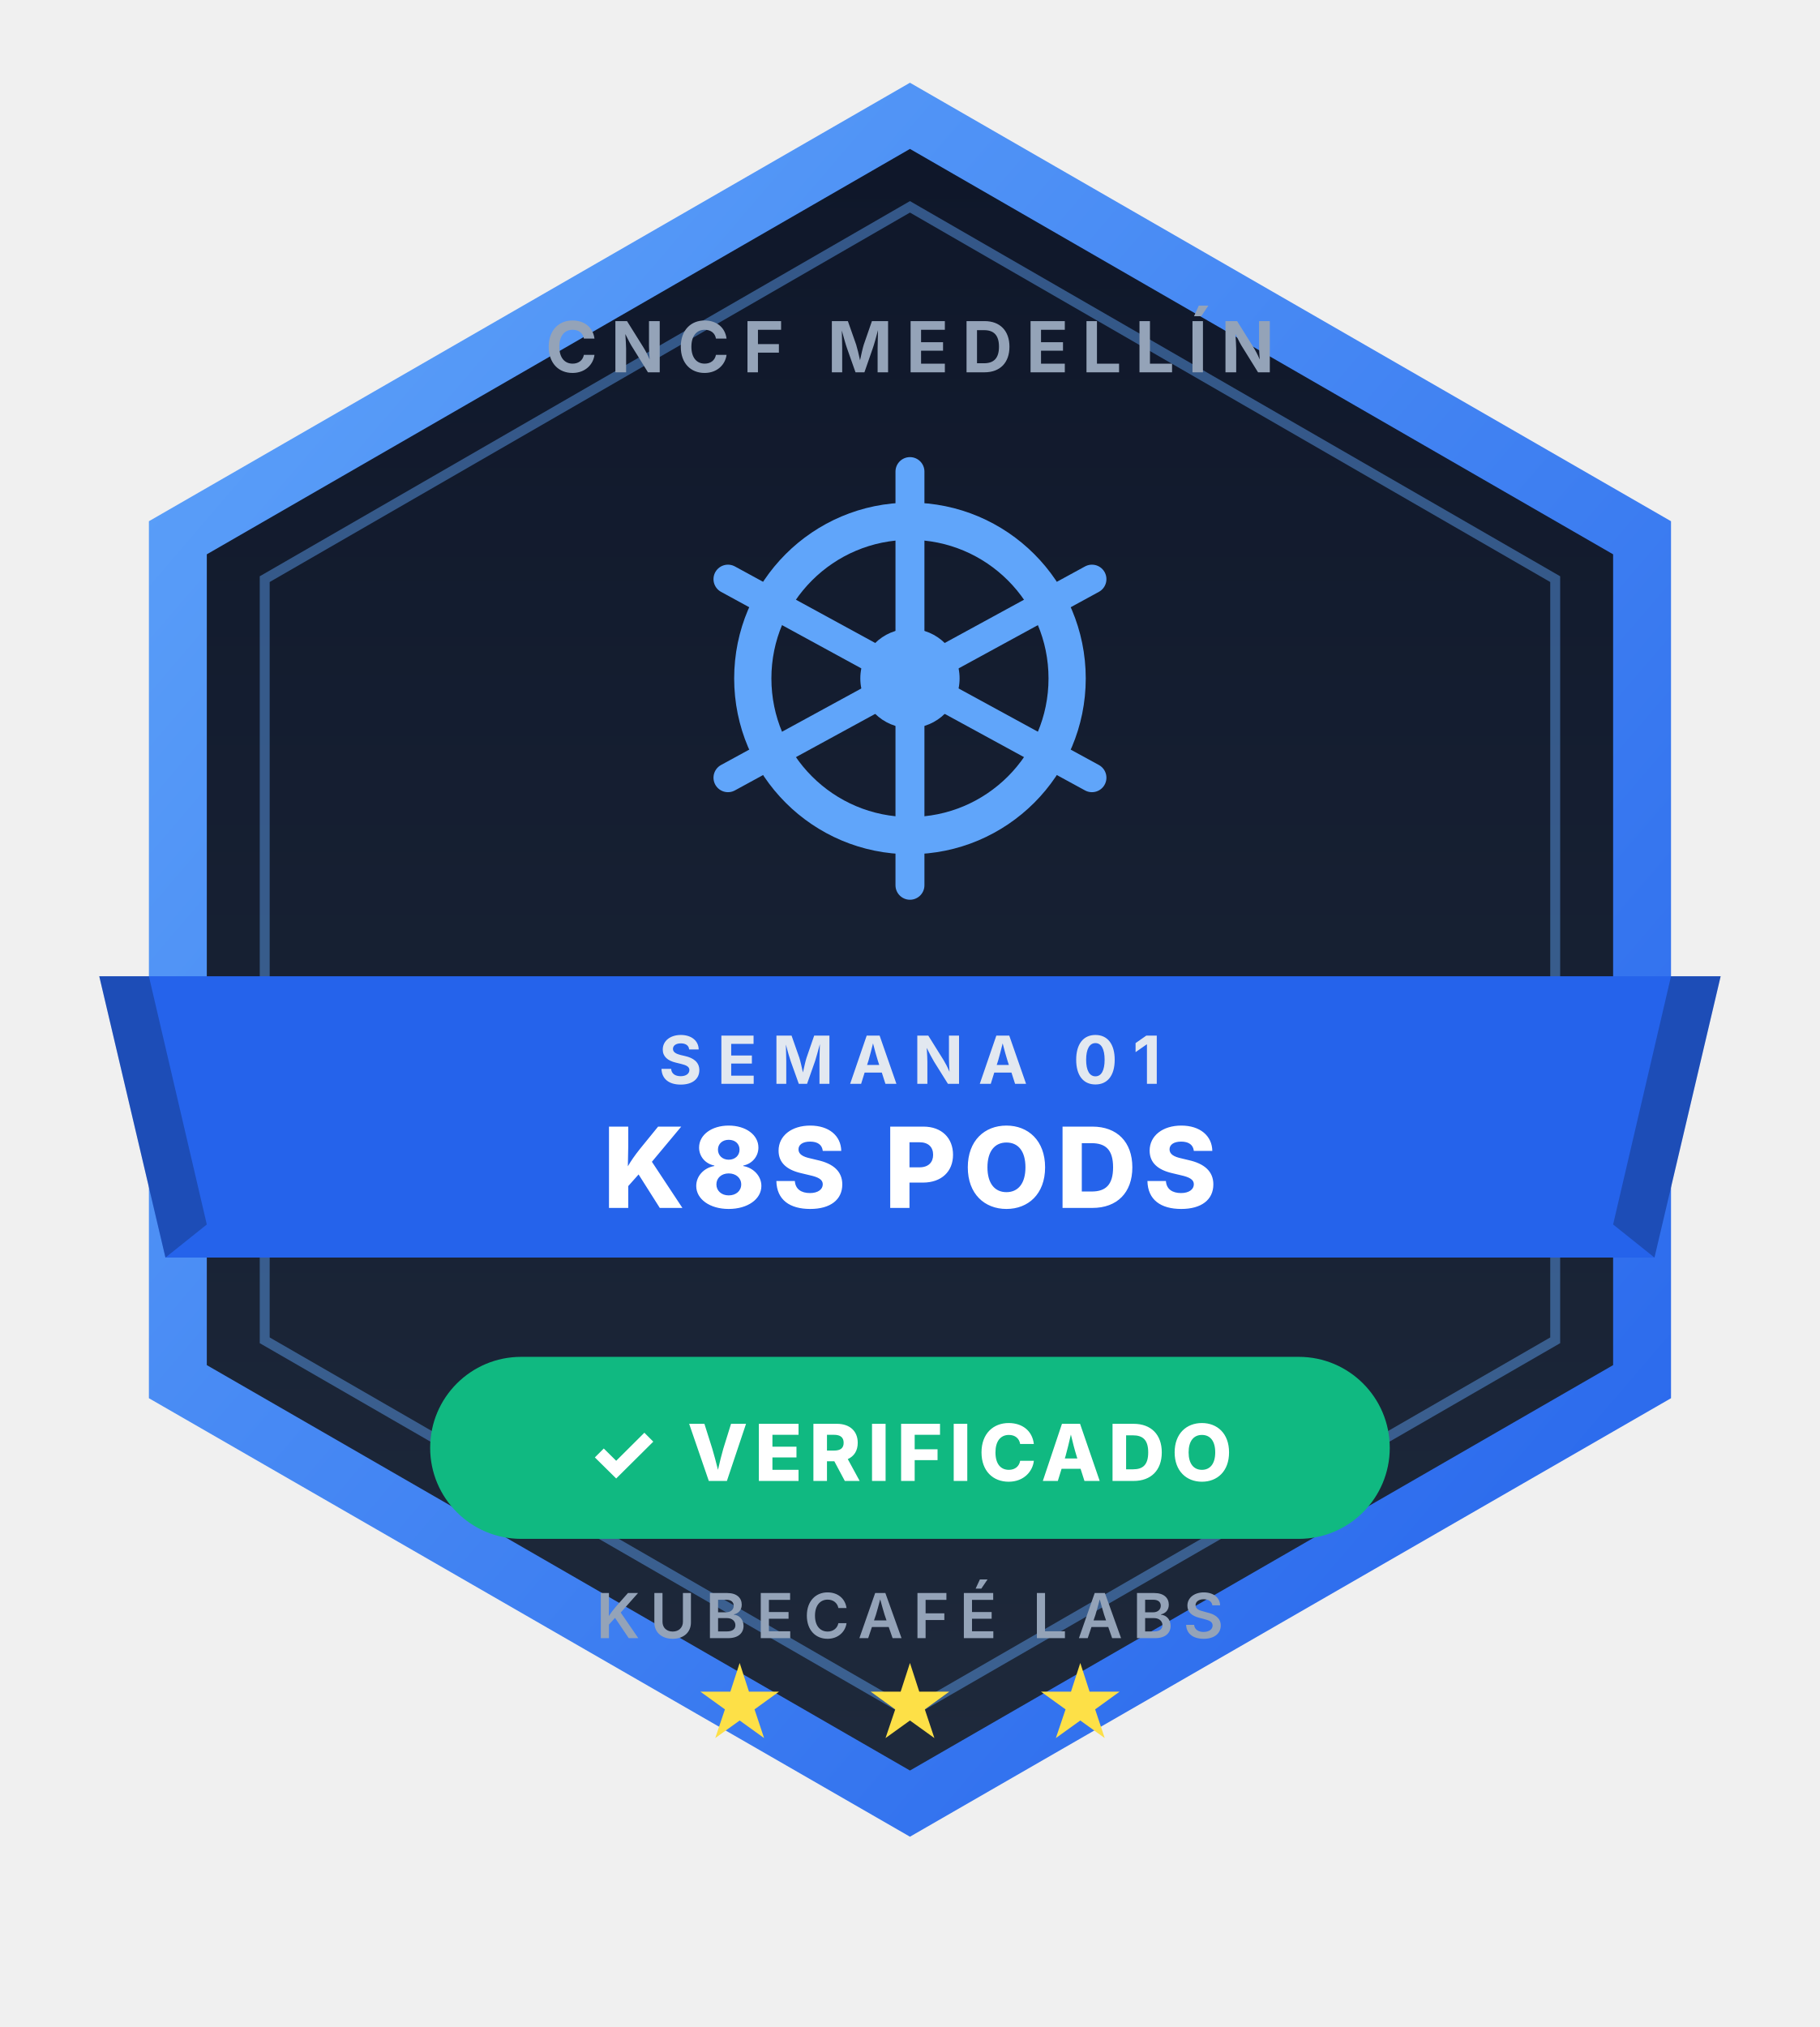
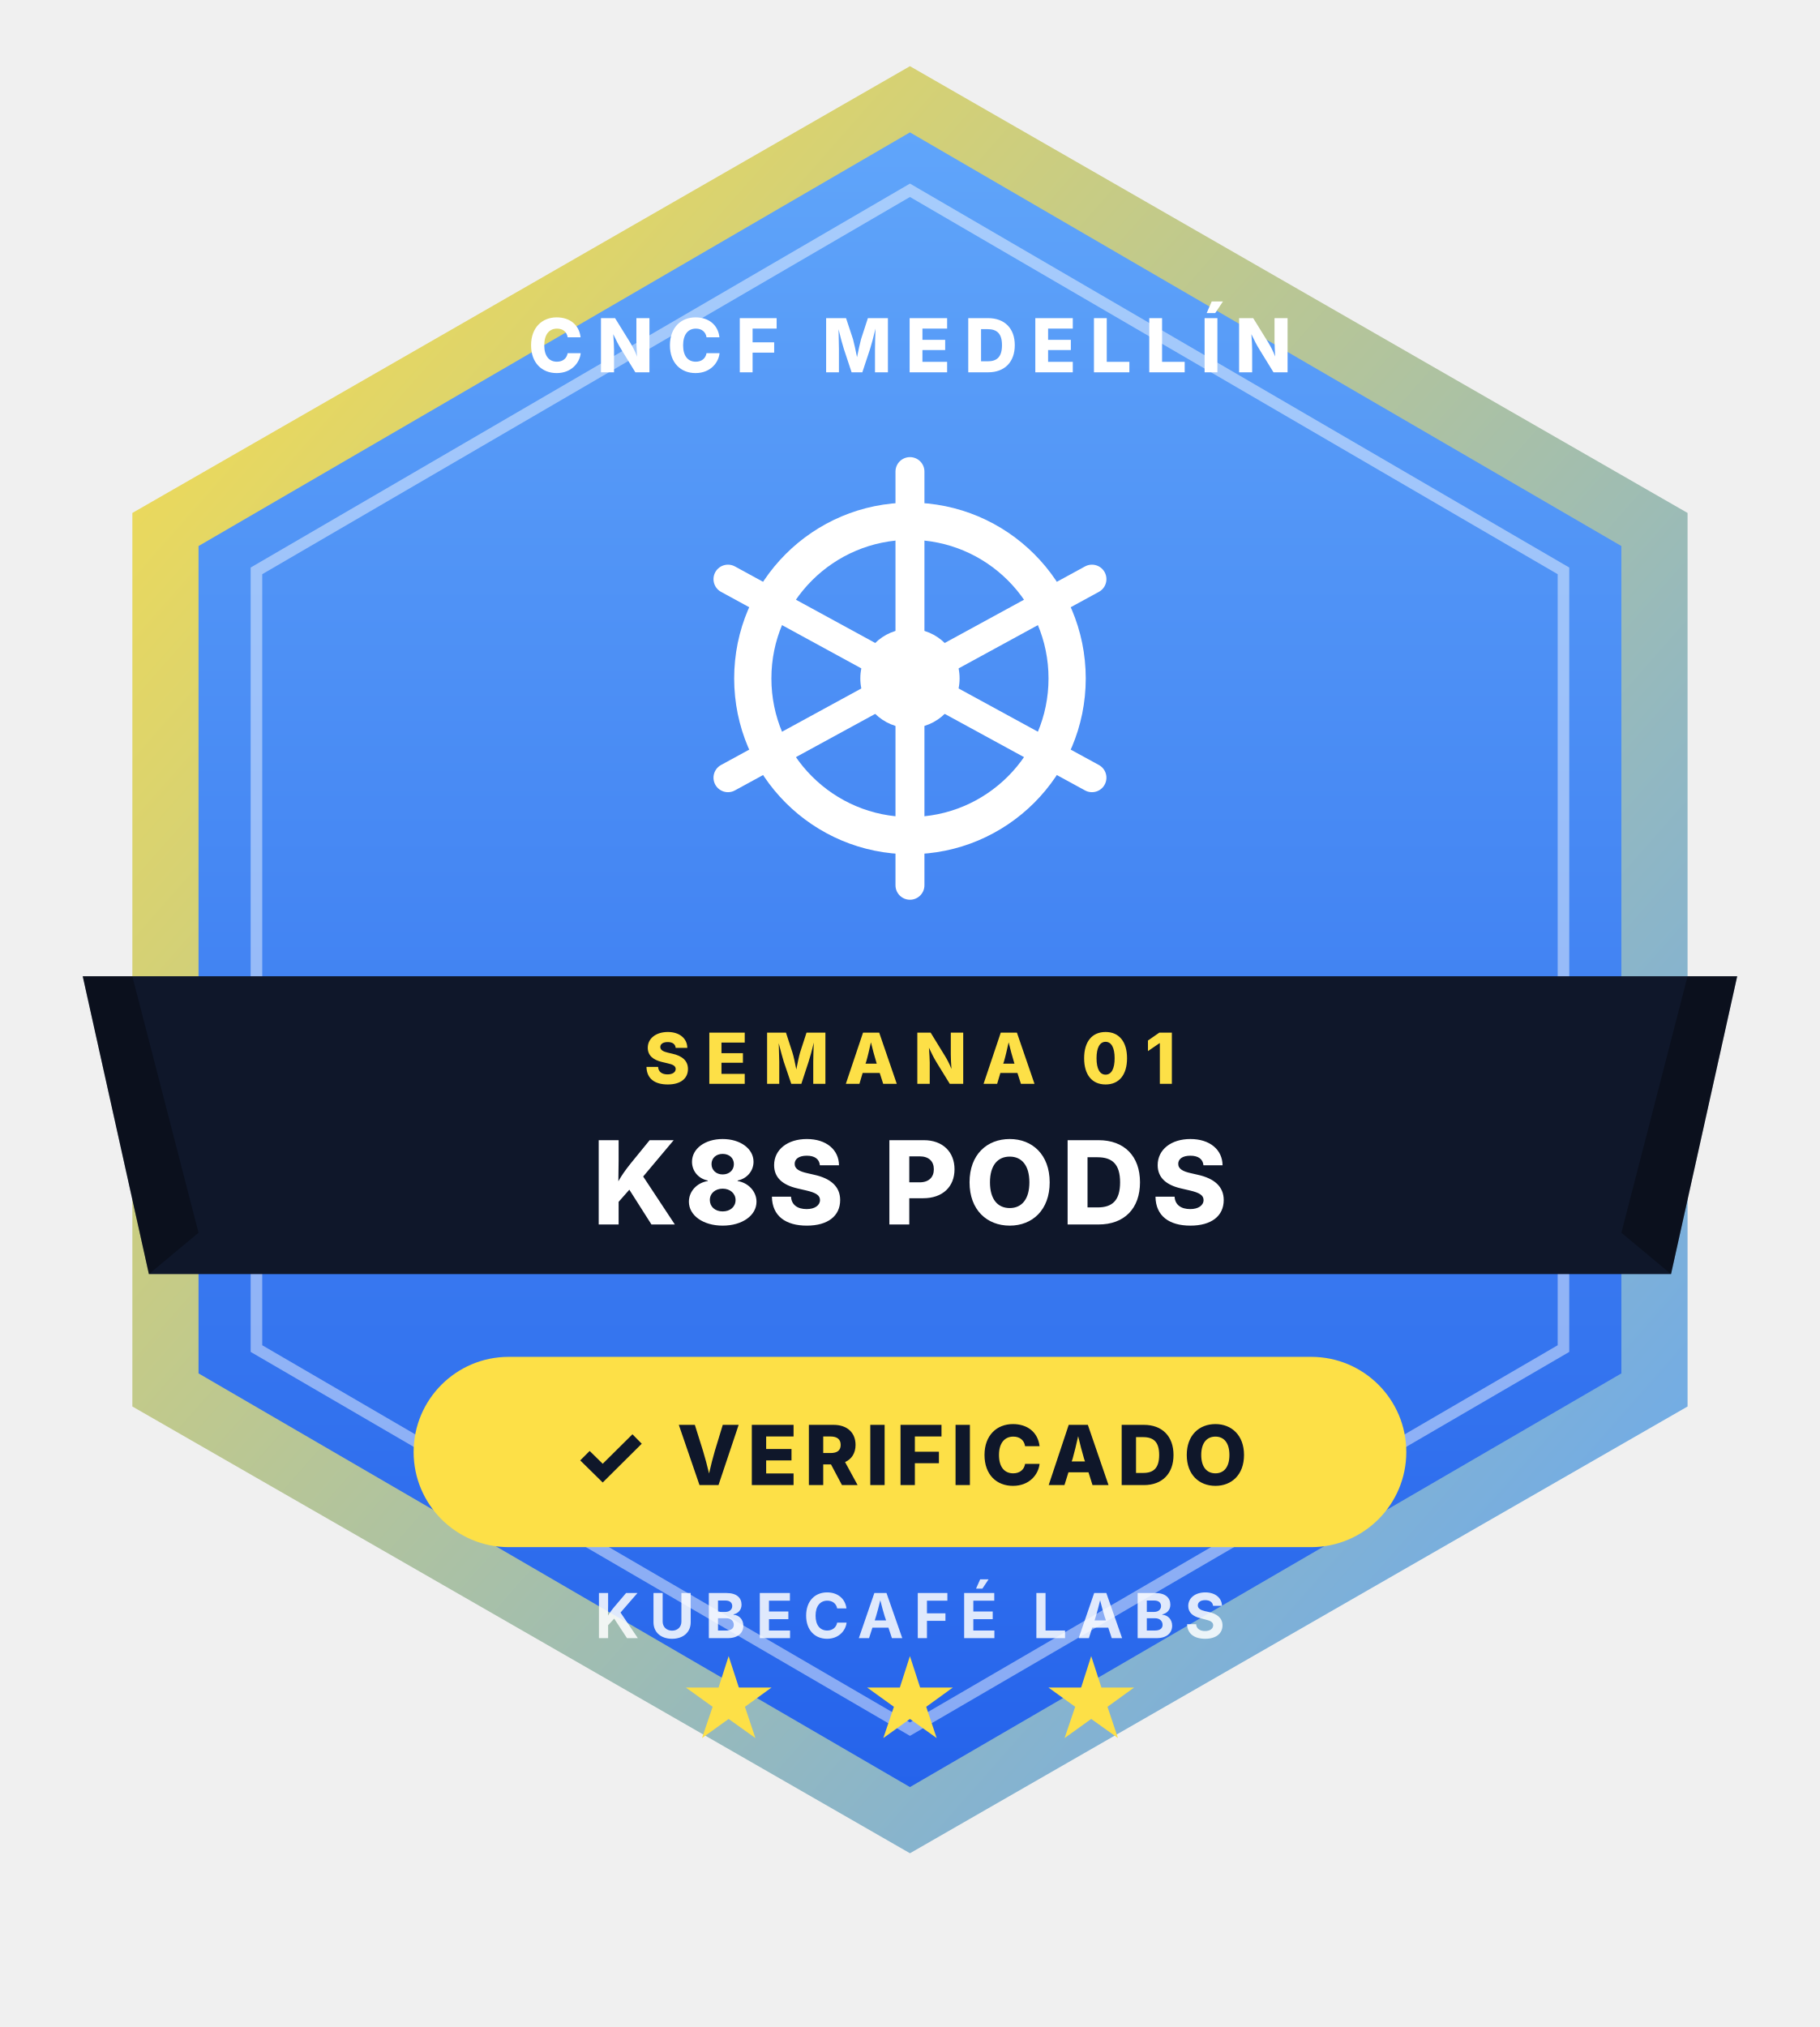
<svg xmlns="http://www.w3.org/2000/svg" viewBox="0 0 220 245" width="220" height="245">
  <defs>
    <linearGradient id="b_semana-01_completado" x1="0%" y1="0%" x2="100%" y2="100%">
+       <stop offset="0%" stop-color="#FDE047" />
+       <stop offset="100%" stop-color="#60A5FA" />
+     </linearGradient>
+     <linearGradient id="bg_semana-01_completado" x1="0%" y1="0%" x2="0%" y2="100%">
      <stop offset="0%" stop-color="#60A5FA" />
      <stop offset="100%" stop-color="#2563EB" />
    </linearGradient>
-     <linearGradient id="bg_semana-01_completado" x1="0%" y1="0%" x2="0%" y2="100%">
-       <stop offset="0%" stop-color="#0F172A" />
-       <stop offset="100%" stop-color="#1E293B" />
-     </linearGradient>
  </defs>
  <g opacity="1">
-     <polygon points="110,10 202,63 202,169 110,222 18,169 18,63" fill="url(#b_semana-01_completado)" />
-     <polygon points="110,18 195,67 195,165 110,214 25,165 25,67" fill="url(#bg_semana-01_completado)" />
-     <polygon points="110,25 188,70 188,162 110,207 32,162 32,70" fill="none" stroke="#60A5FA" stroke-width="1.2" stroke-opacity="0.45" />
-     <text x="110" y="45" text-anchor="middle" font-family="system-ui,-apple-system,sans-serif" font-size="8.5" font-weight="700" fill="#94A3B8" letter-spacing="1.6">CNCF MEDELLÍN</text>
-     <g color="#60A5FA">
+     <polygon points="110,8 204,62 204,170 110,224 16,170 16,62" fill="url(#b_semana-01_completado)" />
+     <polygon points="110,16 196,66 196,166 110,216 24,166 24,66" fill="url(#bg_semana-01_completado)" />
+     <polygon points="110,23 189,69 189,163 110,209 31,163 31,69" fill="none" stroke="#FFFFFF" stroke-width="1.4" stroke-opacity="0.45" />
+     <text x="110" y="45" text-anchor="middle" font-family="system-ui,-apple-system,sans-serif" font-size="9" font-weight="800" fill="#FFFFFF" letter-spacing="1.6">CNCF MEDELLÍN</text>
+     <g color="#FFFFFF">
      <circle cx="110" cy="82" r="19" fill="none" stroke="currentColor" stroke-width="4.5" />
      <circle cx="110" cy="82" r="6" fill="currentColor" />
      <line x1="110" y1="57" x2="110" y2="107" stroke="currentColor" stroke-width="3.5" stroke-linecap="round" />
      <line x1="88" y1="70" x2="132" y2="94" stroke="currentColor" stroke-width="3.5" stroke-linecap="round" />
      <line x1="132" y1="70" x2="88" y2="94" stroke="currentColor" stroke-width="3.5" stroke-linecap="round" />
    </g>
-     <polygon points="12,118 208,118 200,152 20,152" fill="#2563EB" />
-     <polygon points="12,118 20,152 25,148 18,118" fill="#000000" opacity="0.22" />
-     <polygon points="208,118 200,152 195,148 202,118" fill="#000000" opacity="0.22" />
-     <text x="110" y="131" text-anchor="middle" font-family="system-ui,-apple-system,sans-serif" font-size="8" font-weight="700" fill="#E2E8F0" letter-spacing="1.8">SEMANA 01</text>
-     <text x="110" y="146" text-anchor="middle" font-family="system-ui,-apple-system,sans-serif" font-size="13.5" font-weight="800" fill="#FFFFFF" letter-spacing="0.8">K8S PODS</text>
-     <rect x="52" y="164" width="116" height="22" rx="11" fill="#10B981" />
-     <text x="110" y="179" text-anchor="middle" font-family="system-ui,-apple-system,sans-serif" font-size="9.5" font-weight="800" fill="#FFFFFF" letter-spacing="0.8">✓ VERIFICADO</text>
-     <text x="110" y="198" text-anchor="middle" font-family="system-ui,-apple-system,sans-serif" font-size="7.5" font-weight="600" fill="#94A3B8" letter-spacing="1.2">KUBECAFÉ LABS</text>
-     <text x="110" y="210" text-anchor="middle" font-family="system-ui,-apple-system,sans-serif" font-size="11" fill="#FDE047" letter-spacing="3">★ ★ ★</text>
+     <polygon points="10,118 210,118 202,154 18,154" fill="#0F172A" />
+     <polygon points="10,118 18,154 24,149 16,118" fill="#000000" opacity="0.3" />
+     <polygon points="210,118 202,154 196,149 204,118" fill="#000000" opacity="0.3" />
+     <text x="110" y="131" text-anchor="middle" font-family="system-ui,-apple-system,sans-serif" font-size="8.5" font-weight="800" fill="#FDE047" letter-spacing="1.8">SEMANA 01</text>
+     <text x="110" y="148" text-anchor="middle" font-family="system-ui,-apple-system,sans-serif" font-size="14" font-weight="800" fill="#FFFFFF" letter-spacing="0.8">K8S PODS</text>
+     <rect x="50" y="164" width="120" height="23" rx="11.5" fill="#FDE047" />
+     <text x="110" y="179.5" text-anchor="middle" font-family="system-ui,-apple-system,sans-serif" font-size="10" font-weight="800" fill="#0F172A" letter-spacing="0.8">✓ VERIFICADO</text>
+     <text x="110" y="198" text-anchor="middle" font-family="system-ui,-apple-system,sans-serif" font-size="7.5" font-weight="700" fill="#FFFFFF" opacity="0.85" letter-spacing="1.2">KUBECAFÉ LABS</text>
+     <text x="110" y="210" text-anchor="middle" font-family="system-ui,-apple-system,sans-serif" font-size="12" fill="#FDE047" letter-spacing="3">★ ★ ★</text>
  </g>
</svg>
